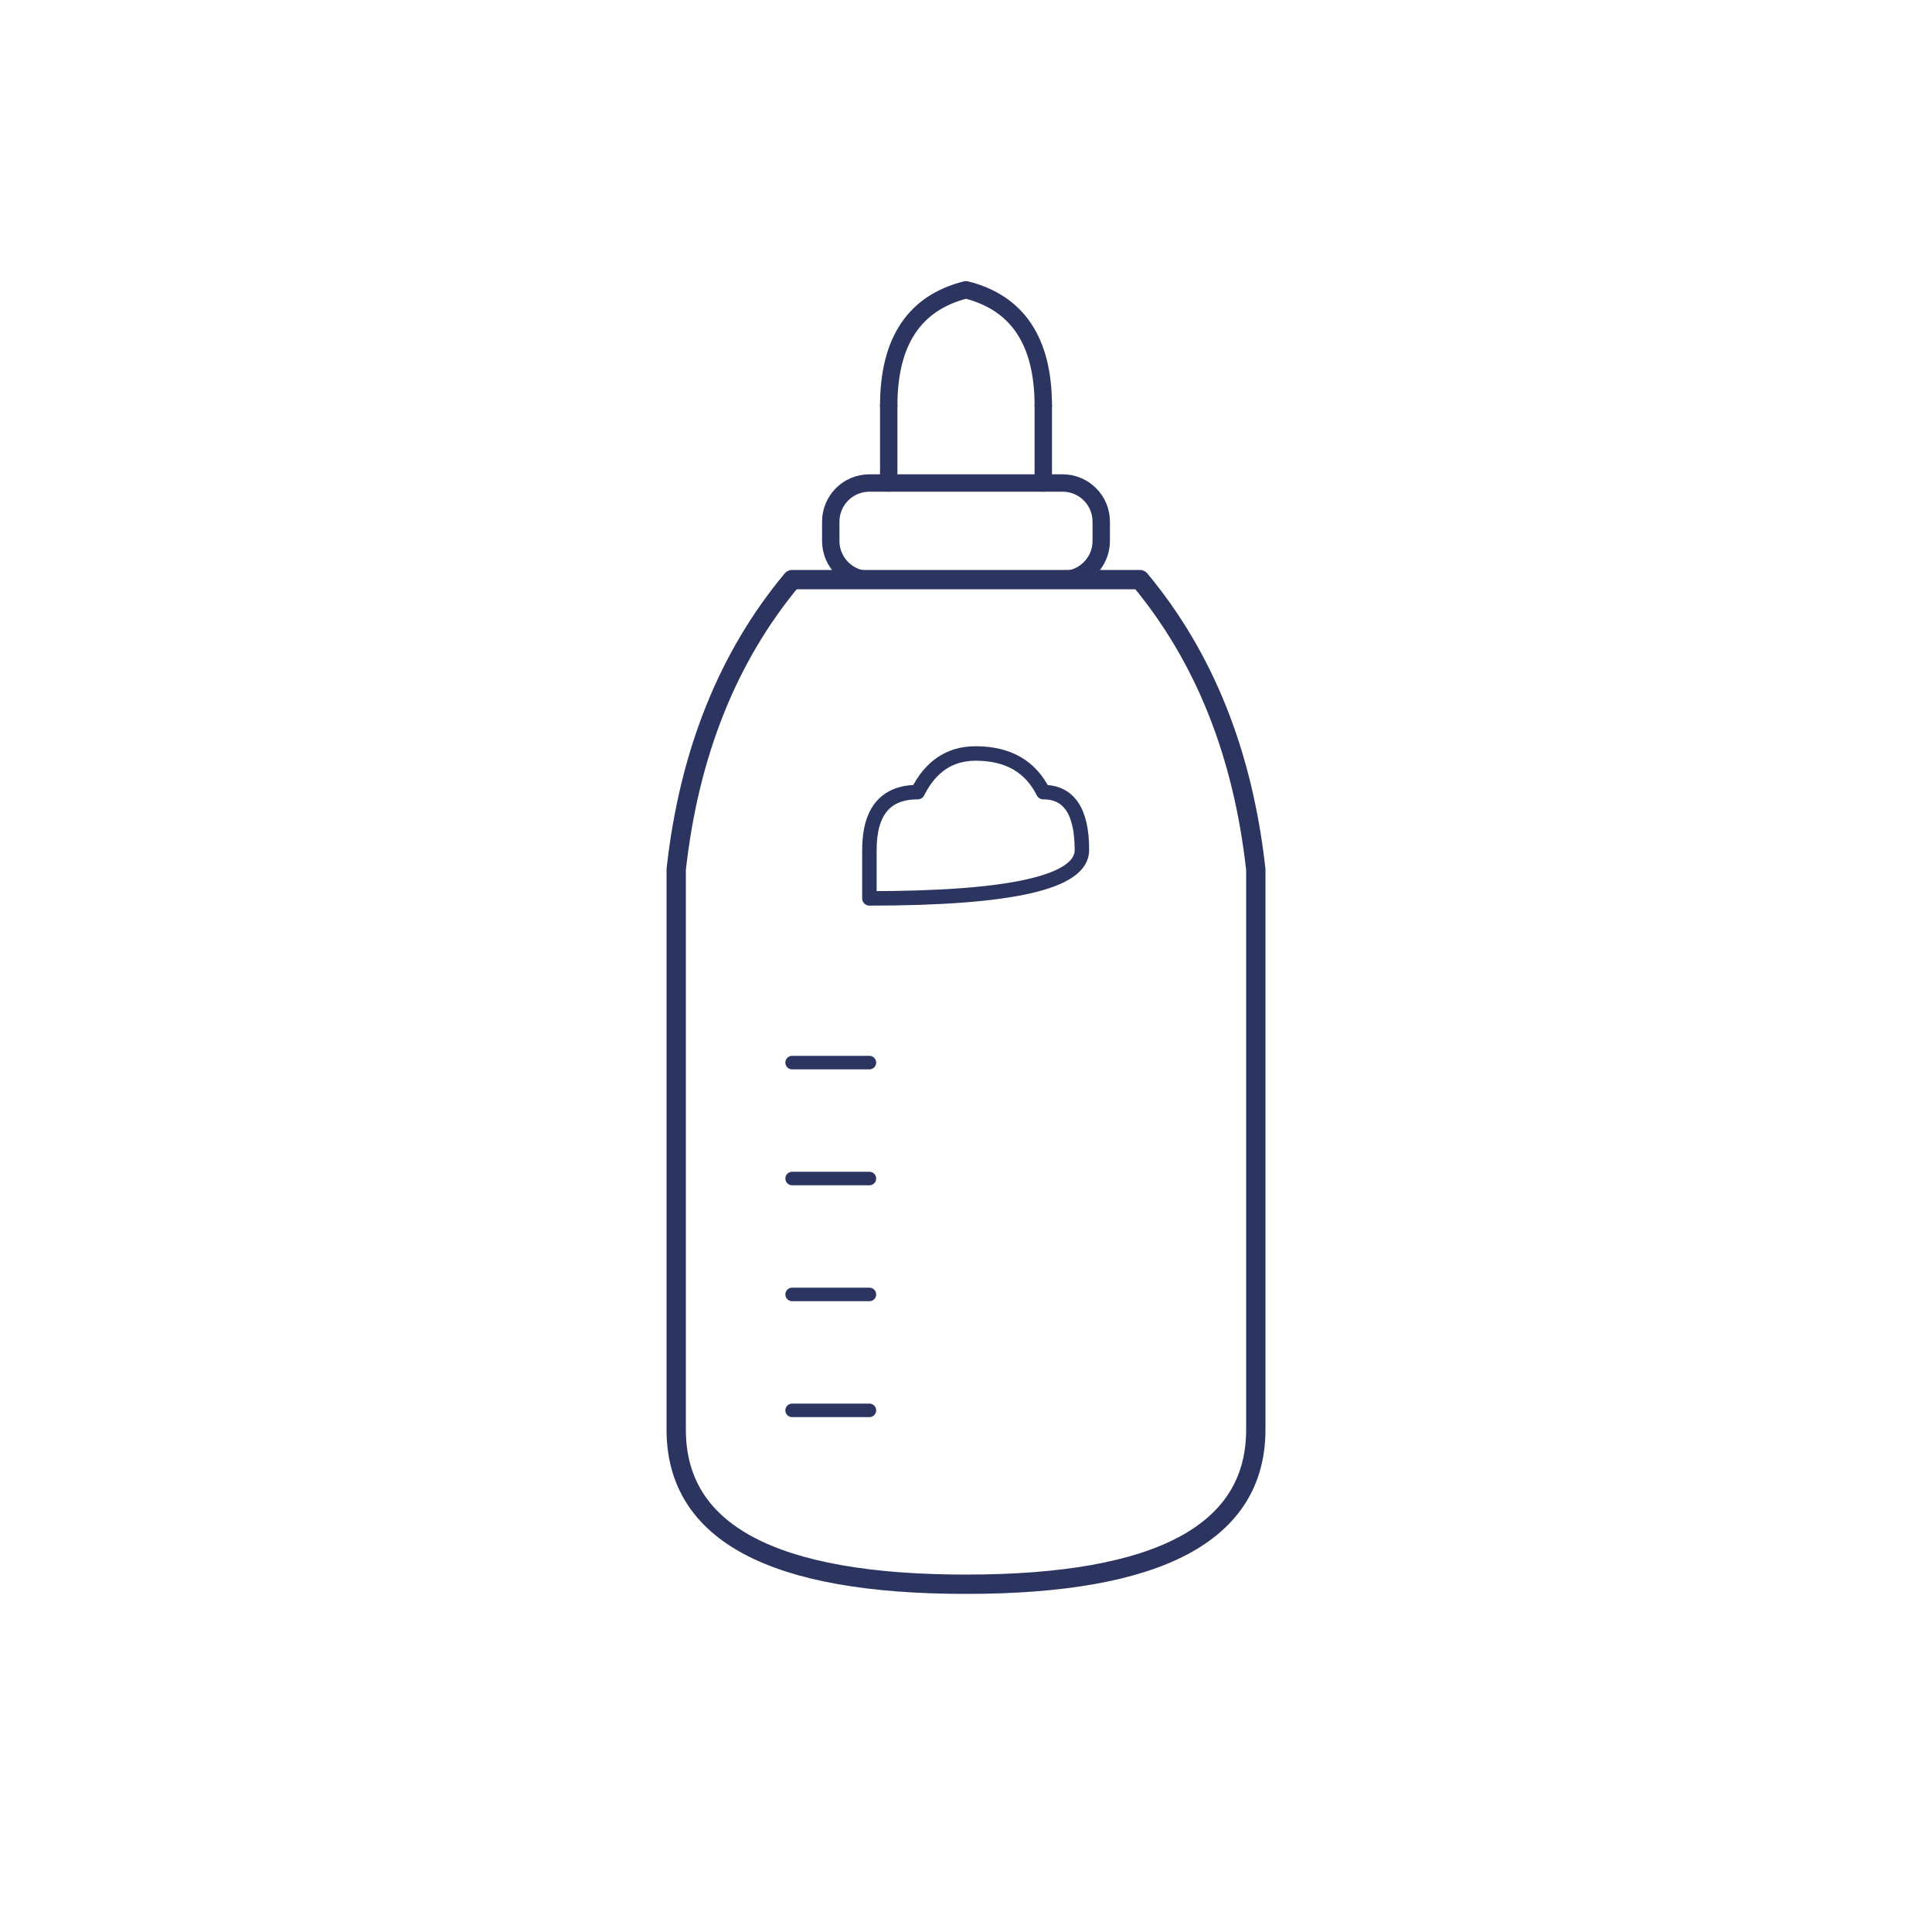
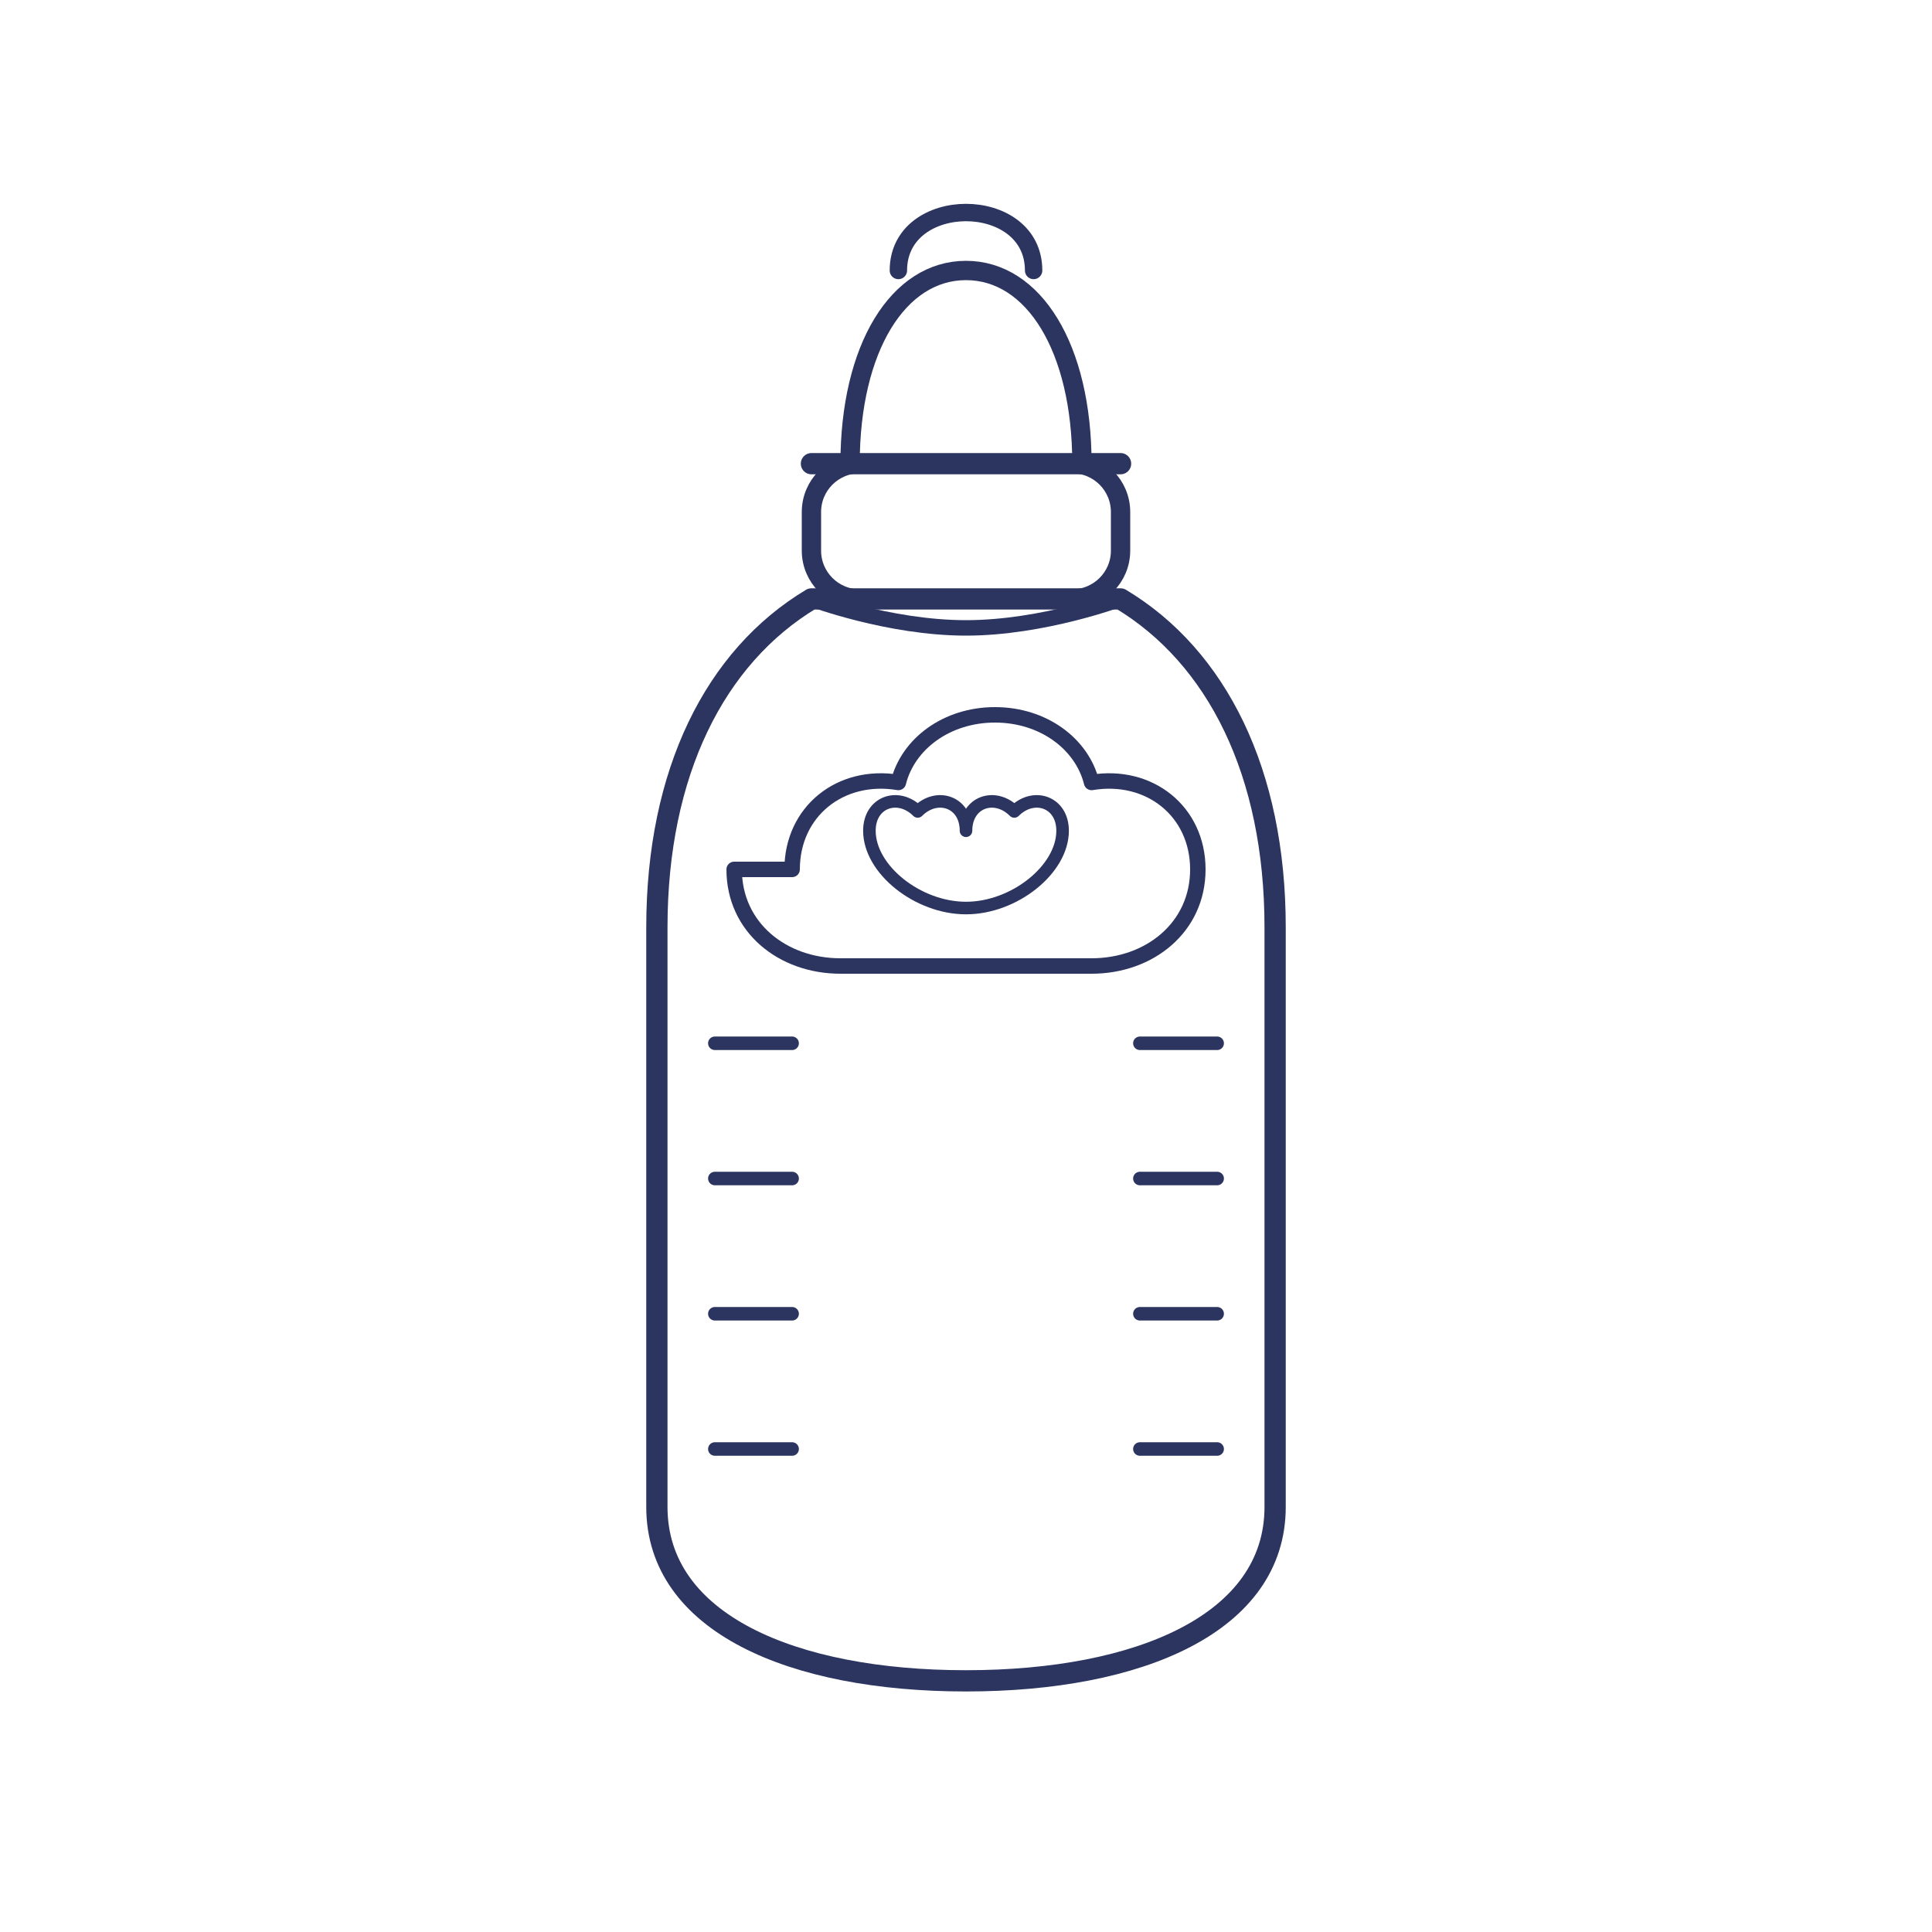
<svg xmlns="http://www.w3.org/2000/svg" viewBox="0 0 200 200">
-   <g stroke="#2C3560" stroke-linecap="round" stroke-linejoin="round" fill="none">
-     <path d="M92 42 Q92 32 100 30 Q108 32 108 42" stroke-width="1.8" />
-     <line x1="92" y1="42" x2="92" y2="50" stroke-width="1.8" />
-     <line x1="108" y1="42" x2="108" y2="50" stroke-width="1.8" />
-     <rect x="86" y="50" width="28" height="10" rx="4" stroke-width="1.8" />
-     <path d="M82 60 Q72 72 70 90 L70 148 Q70 164 100 164 Q130 164 130 148 L130 90 Q128 72 118 60 Z" stroke-width="2" />
-     <line x1="82" y1="110" x2="90" y2="110" stroke-width="1.4" />
-     <line x1="82" y1="122" x2="90" y2="122" stroke-width="1.4" />
-     <line x1="82" y1="134" x2="90" y2="134" stroke-width="1.4" />
-     <line x1="82" y1="146" x2="90" y2="146" stroke-width="1.4" />
-     <path d="M90 88 Q90 82 95 82 Q97 78 101 78 Q106 78 108 82 Q112 82 112 88 Q112 93 90 93 Z" stroke-width="1.5" />
+   <g stroke="#2C3560" fill="none" stroke-linecap="round" stroke-linejoin="round">
+     <path d="M93 28 C93 20 107 20 107 28" stroke-width="1.8" />
+     <path d="M88 48 C88 36 93 28 100 28 C107 28 112 36 112 48" stroke-width="2" />
+     <path d="M84 48 L116 48" stroke-width="2.2" />
+     <rect x="84" y="48" width="32" height="14" rx="5" stroke-width="2" />
+     <path d="M84 62 C84 62 92 65 100 65 C108 65 116 62 116 62" stroke-width="1.6" />
+     <path d="M84 62 C74 68 68 80 68 96 L68 156 C68 168 82 174 100 174 C118 174 132 168 132 156 L132 96 C132 80 126 68 116 62 Z" stroke-width="2.2" />
+     <line x1="118" y1="108" x2="126" y2="108" stroke-width="1.4" />
+     <line x1="118" y1="122" x2="126" y2="122" stroke-width="1.4" />
+     <line x1="118" y1="136" x2="126" y2="136" stroke-width="1.4" />
+     <line x1="118" y1="150" x2="126" y2="150" stroke-width="1.4" />
+     <line x1="82" y1="108" x2="74" y2="108" stroke-width="1.4" />
+     <line x1="82" y1="122" x2="74" y2="122" stroke-width="1.4" />
+     <line x1="82" y1="136" x2="74" y2="136" stroke-width="1.4" />
+     <line x1="82" y1="150" x2="74" y2="150" stroke-width="1.4" />
+     <path d="M82 90 C82 84 87 80 93 81 C94 77 98 74 103 74 C108 74 112 77 113 81 C119 80 124 84 124 90 C124 96 119 100 113 100 L87 100 C81 100 76 96 76 90 Z" stroke-width="1.6" />
+     <path d="M100 86 C100 83 103 82 105 84 C107 82 110 83 110 86 C110 90 105 94 100 94 C95 94 90 90 90 86 C90 83 93 82 95 84 C97 82 100 83 100 86 Z" stroke-width="1.3" />
+     <path d="M68 156 C68 168 82 174 100 174 C118 174 132 168 132 156" stroke-width="1.6" />
  </g>
</svg>
